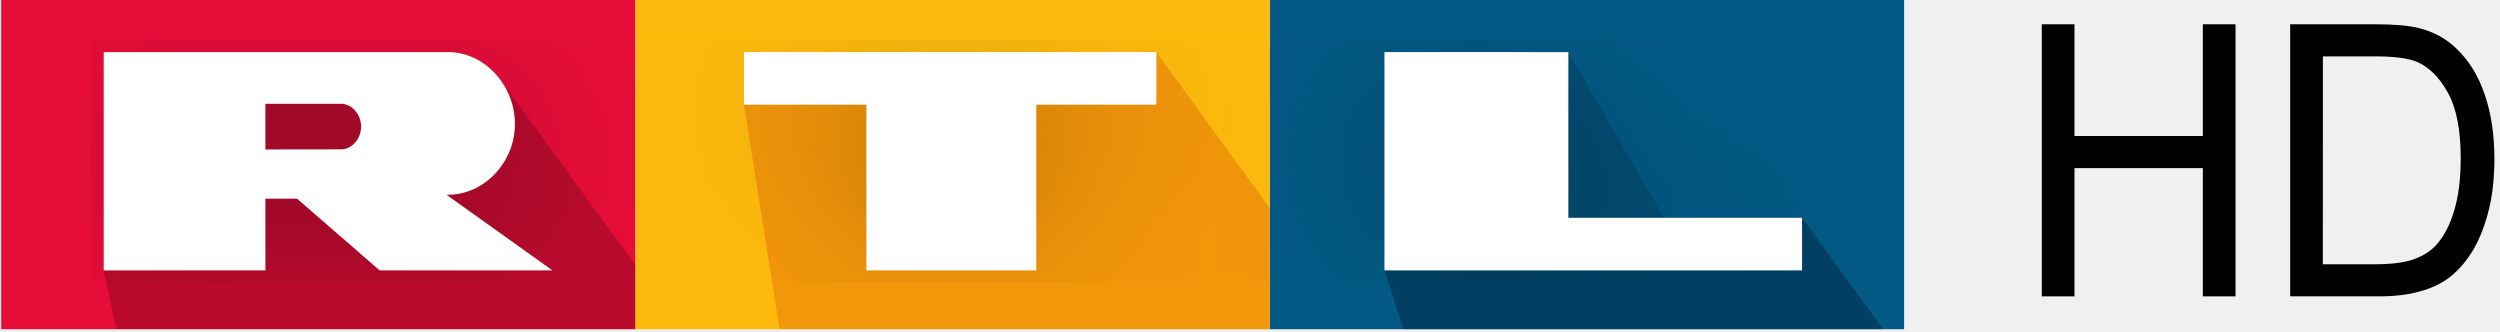
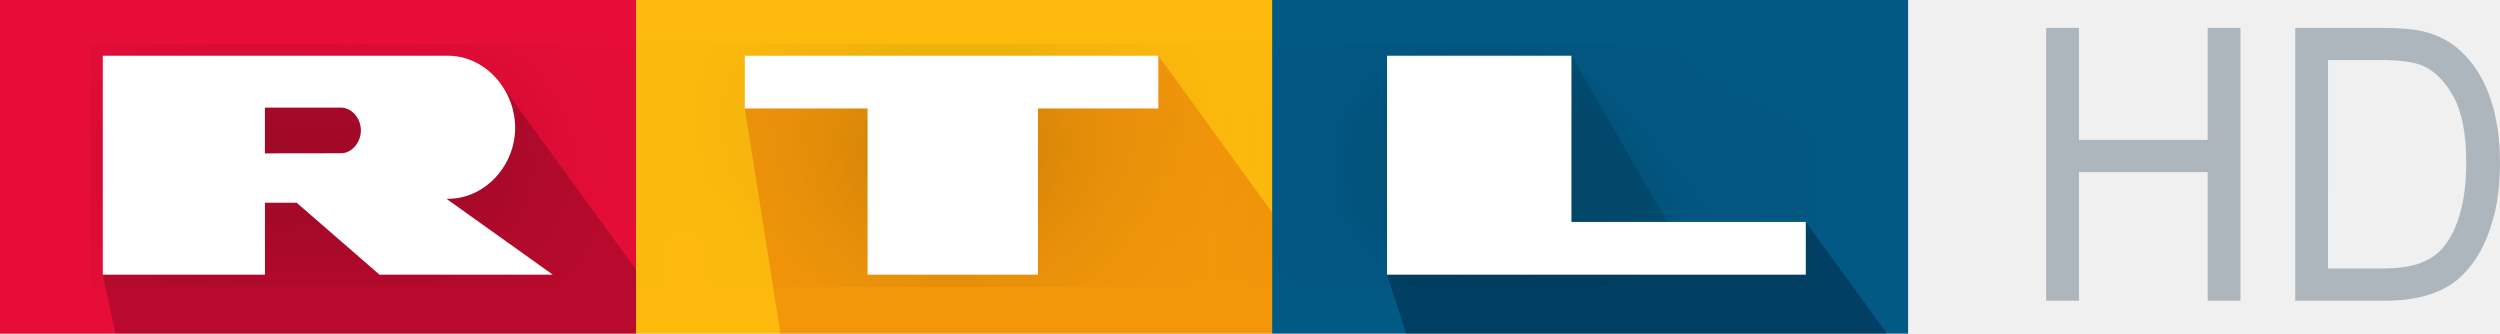
- <svg xmlns="http://www.w3.org/2000/svg" width="96.199mm" height="12.74mm" viewBox="0 0 96.199 12.74">
-   <defs>
-     <linearGradient id="a" x1="1574.7" x2="2362" y1="-326.5" y2="-326.5" gradientTransform="matrix(.5 0 0 .5 153.05 -177.43)" gradientUnits="userSpaceOnUse">
-       <stop stop-color="#025984" offset="0" />
-       <stop stop-color="#007ba3" offset="1" />
+ <svg xmlns="http://www.w3.org/2000/svg" id="svg61" width="95.937mm" height="12.803mm" version="1.1" viewBox="0 0 95.937 12.803">
+   <defs id="defs35">
+     <linearGradient id="a" x1="1574.7" x2="2362" y1="-326.5" y2="-326.5" gradientTransform="matrix(.5 0 0 .5 153 -177.3)" gradientUnits="userSpaceOnUse">
+       <stop id="stop2" stop-color="#025984" offset="0" />
+       <stop id="stop4" stop-color="#007ba3" offset="1" />
    </linearGradient>
-     <linearGradient id="b" x1="972.65" x2="1074.9" y1="-189.14" y2="-189.14" gradientTransform="translate(153.05 -117.43)" gradientUnits="userSpaceOnUse">
-       <stop stop-color="#001932" stop-opacity=".196" offset="0" />
-       <stop stop-color="#00324b" stop-opacity="0" offset="1" />
+     <linearGradient id="b" x1="972.65" x2="1074.9" y1="-189.14" y2="-189.14" gradientTransform="translate(153 -117.3)" gradientUnits="userSpaceOnUse">
+       <stop id="stop7" stop-color="#001932" stop-opacity=".196" offset="0" />
+       <stop id="stop9" stop-color="#00324b" stop-opacity="0" offset="1" />
    </linearGradient>
-     <linearGradient id="c" x1="787.33" x2="1574.7" y1="-326.5" y2="-326.5" gradientTransform="matrix(.5 0 0 .5 153.05 -177.43)" gradientUnits="userSpaceOnUse">
-       <stop stop-color="#fdba0d" offset="0" />
-       <stop stop-color="#ffd502" offset="1" />
+     <linearGradient id="c" x1="787.33" x2="1574.7" y1="-326.5" y2="-326.5" gradientTransform="matrix(.5 0 0 .5 153 -177.3)" gradientUnits="userSpaceOnUse">
+       <stop id="stop12" stop-color="#fdba0d" offset="0" />
+       <stop id="stop14" stop-color="#ffd502" offset="1" />
    </linearGradient>
-     <linearGradient id="d" x1="1831.1" x2="2235.4" y1="-193" y2="-193" gradientTransform="matrix(.5 0 0 .5 153.05 -177.43)" gradientUnits="userSpaceOnUse">
-       <stop stop-color="#001932" stop-opacity=".392" offset="0" />
-       <stop stop-color="#00324b" stop-opacity=".196" offset="1" />
+     <linearGradient id="d" x1="1831.1" x2="2235.4" y1="-193" y2="-193" gradientTransform="matrix(.5 0 0 .5 153 -177.3)" gradientUnits="userSpaceOnUse">
+       <stop id="stop17" stop-color="#001932" stop-opacity=".392" offset="0" />
+       <stop id="stop19" stop-color="#00324b" stop-opacity=".196" offset="1" />
    </linearGradient>
-     <linearGradient id="e" x1="1433.9" x2="1433.9" y1="-120" y2="-464" gradientTransform="matrix(.5 0 0 .5 153.05 -177.43)" gradientUnits="userSpaceOnUse">
-       <stop stop-color="#c80000" stop-opacity=".196" offset="0" />
-       <stop stop-color="#c80000" stop-opacity=".098" offset="1" />
+     <linearGradient id="e" x1="1433.9" x2="1433.9" y1="-120" y2="-464" gradientTransform="matrix(.5 0 0 .5 153 -177.3)" gradientUnits="userSpaceOnUse">
+       <stop id="stop22" stop-color="#c80000" stop-opacity=".196" offset="0" />
+       <stop id="stop24" stop-color="#c80000" stop-opacity=".098" offset="1" />
    </linearGradient>
-     <linearGradient id="f" x1="127.25" x2="787.33" y1="-273.25" y2="-273.25" gradientTransform="matrix(.5 0 0 .5 153.05 -177.43)" gradientUnits="userSpaceOnUse">
-       <stop stop-opacity=".196" offset="0" />
-       <stop stop-color="#640032" stop-opacity=".196" offset="1" />
+     <linearGradient id="f" x1="127.25" x2="787.33" y1="-273.25" y2="-273.25" gradientTransform="matrix(.5 0 0 .5 153 -177.3)" gradientUnits="userSpaceOnUse">
+       <stop id="stop27" stop-opacity=".196" offset="0" />
+       <stop id="stop29" stop-color="#640032" stop-opacity=".196" offset="1" />
    </linearGradient>
    <filter id="g" x="-.007" y="-.053" width="1.014" height="1.105" color-interpolation-filters="sRGB">
-       <feGaussianBlur stdDeviation="2.974" />
+       <feGaussianBlur id="feGaussianBlur32" stdDeviation="2.974" />
    </filter>
  </defs>
-   <path d="M48.861-.135h24.408v12.803h-24.408z" fill="url(#a)" />
-   <path d="m64.579 9.325-7.358-0.59 3.132-6.73z" fill="url(#b)" fill-rule="evenodd" />
-   <path d="M.046-.135h24.408v12.803h-24.408z" fill="#e60d38" />
-   <path d="M24.454-.135h24.408v12.803h-24.408z" fill="url(#c)" />
-   <path d="M60.35 2.004l-7.077 8.401.735 2.263h18.449l-3.114-4.286-4.766.943-7.358-.59z" fill="url(#d)" fill-rule="evenodd" />
-   <path d="m44.497 2.004-15.869 2.023 1.369 8.641h18.864v-4.658z" fill="url(#e)" />
-   <path d="M19.327 3.167l-11.756.21-3.58 7.028.481 2.263h19.981v-2.459z" fill="url(#f)" />
-   <path d="M17.244 2.004l-.066.001h-13.187v8.4h6.222v-2.76h1.217l3.179 2.76h6.649l-4.08-2.912c1.442.039 2.66-1.26 2.636-2.764-.022-1.47-1.179-2.721-2.57-2.725zm11.384 0v2.023h4.711v6.378h6.537v-6.378h4.621v-2.023zm24.645 0v8.401h16.07v-2.023h-8.993v-6.377zm-43.06 1.989h2.912c.403 0 .77.393.77.877s-.366.877-.77.877l-2.913.004v-1.759z" fill-opacity=".196" fill-rule="evenodd" filter="url(#g)" />
-   <path d="M17.244 2.004l-.066.001h-13.187v8.4h6.222v-2.76h1.217l3.179 2.76h6.649l-4.08-2.912c1.442.039 2.66-1.26 2.636-2.764-.022-1.47-1.179-2.721-2.57-2.725zm11.384 0v2.023h4.711v6.378h6.537v-6.378h4.621v-2.023zm24.645 0v8.401h16.07v-2.023h-8.993v-6.377zm-43.06 1.989h2.912c.403 0 .77.393.77.877s-.366.877-.77.877l-2.913.004v-1.759z" fill="#fff" fill-rule="evenodd" />
-   <g style="font-feature-settings:normal;font-variant-caps:normal;font-variant-ligatures:normal;font-variant-numeric:normal">
-     <path d="m78.567 11.404v-10.47h1.258v4.3h4.94v-4.3h1.258v10.47h-1.258v-4.935h-4.94v4.935z" />
-     <path d="M88.125 11.404v-10.47h3.274q1.109 0 1.692.15.817.207 1.394.75.752.7 1.122 1.793.376 1.086.376 2.485 0 1.193-.253 2.114-.253.921-.648 1.528-.395.6-.869.95-.467.343-1.135.521-.661.179-1.523.179zm1.258-1.236h2.029q.94 0 1.472-.193.538-.193.856-.543.447-.493.694-1.321.253-.836.253-2.021 0-1.643-.493-2.521-.486-.886-1.186-1.186-.506-.214-1.627-.214h-1.997z" />
+   <path id="path37" d="m48.815 0h24.408v12.803h-24.408z" fill="url(#a)" />
+   <path id="path39" d="m64.533 9.46-7.358-0.59 3.132-6.73z" fill="url(#b)" fill-rule="evenodd" />
+   <path id="path41" d="m0 0h24.408v12.803h-24.408z" fill="#e60d38" />
+   <path id="path43" d="m24.408 0h24.408v12.803h-24.408z" fill="url(#c)" />
+   <path id="path45" d="m60.304 2.139-7.077 8.401 0.735 2.263h18.449l-3.114-4.286-4.766 0.943-7.358-0.59z" fill="url(#d)" fill-rule="evenodd" />
+   <path id="path47" d="m44.451 2.139-15.869 2.023 1.369 8.641h18.864v-4.658z" fill="url(#e)" />
+   <path id="path49" d="m19.281 3.302-11.756 0.21-3.58 7.028 0.481 2.263h19.981v-2.459z" fill="url(#f)" />
+   <path id="path51" d="m17.198 2.139-0.066 1e-3h-13.187v8.4h6.222v-2.76h1.217l3.179 2.76h6.649l-4.08-2.912c1.442 0.039 2.66-1.26 2.636-2.764-0.022-1.47-1.179-2.721-2.57-2.725zm11.384 0v2.023h4.711v6.378h6.537v-6.378h4.621v-2.023zm24.645 0v8.401h16.07v-2.023h-8.993v-6.377zm-43.06 1.989h2.912c0.403 0 0.77 0.393 0.77 0.877s-0.366 0.877-0.77 0.877l-2.913 4e-3v-1.759z" fill-opacity=".196" fill-rule="evenodd" filter="url(#g)" />
+   <path id="path53" d="m17.198 2.139-0.066 1e-3h-13.187v8.4h6.222v-2.76h1.217l3.179 2.76h6.649l-4.08-2.912c1.442 0.039 2.66-1.26 2.636-2.764-0.022-1.47-1.179-2.721-2.57-2.725zm11.384 0v2.023h4.711v6.378h6.537v-6.378h4.621v-2.023zm24.645 0v8.401h16.07v-2.023h-8.993v-6.377zm-43.06 1.989h2.912c0.403 0 0.77 0.393 0.77 0.877s-0.366 0.877-0.77 0.877l-2.913 4e-3v-1.759z" fill="#fff" fill-rule="evenodd" />
+   <g id="g59" transform="translate(-.046 .135)" fill="#aeb6bd" style="font-feature-settings:normal;font-variant-caps:normal;font-variant-ligatures:normal;font-variant-numeric:normal">
+     <path id="path55" d="m78.567 11.404v-10.47h1.258v4.3h4.94v-4.3h1.258v10.47h-1.258v-4.935h-4.94v4.935z" />
+     <path id="path57" d="m88.125 11.404v-10.47h3.274q1.109 0 1.692 0.15 0.817 0.207 1.394 0.75 0.752 0.7 1.122 1.793 0.376 1.086 0.376 2.485 0 1.193-0.253 2.114t-0.648 1.528q-0.395 0.6-0.869 0.95-0.467 0.343-1.135 0.521-0.661 0.179-1.523 0.179zm1.258-1.236h2.029q0.94 0 1.472-0.193 0.538-0.193 0.856-0.543 0.447-0.493 0.694-1.321 0.253-0.836 0.253-2.021 0-1.643-0.493-2.521-0.486-0.886-1.186-1.186-0.506-0.214-1.627-0.214h-1.997z" />
  </g>
</svg>
